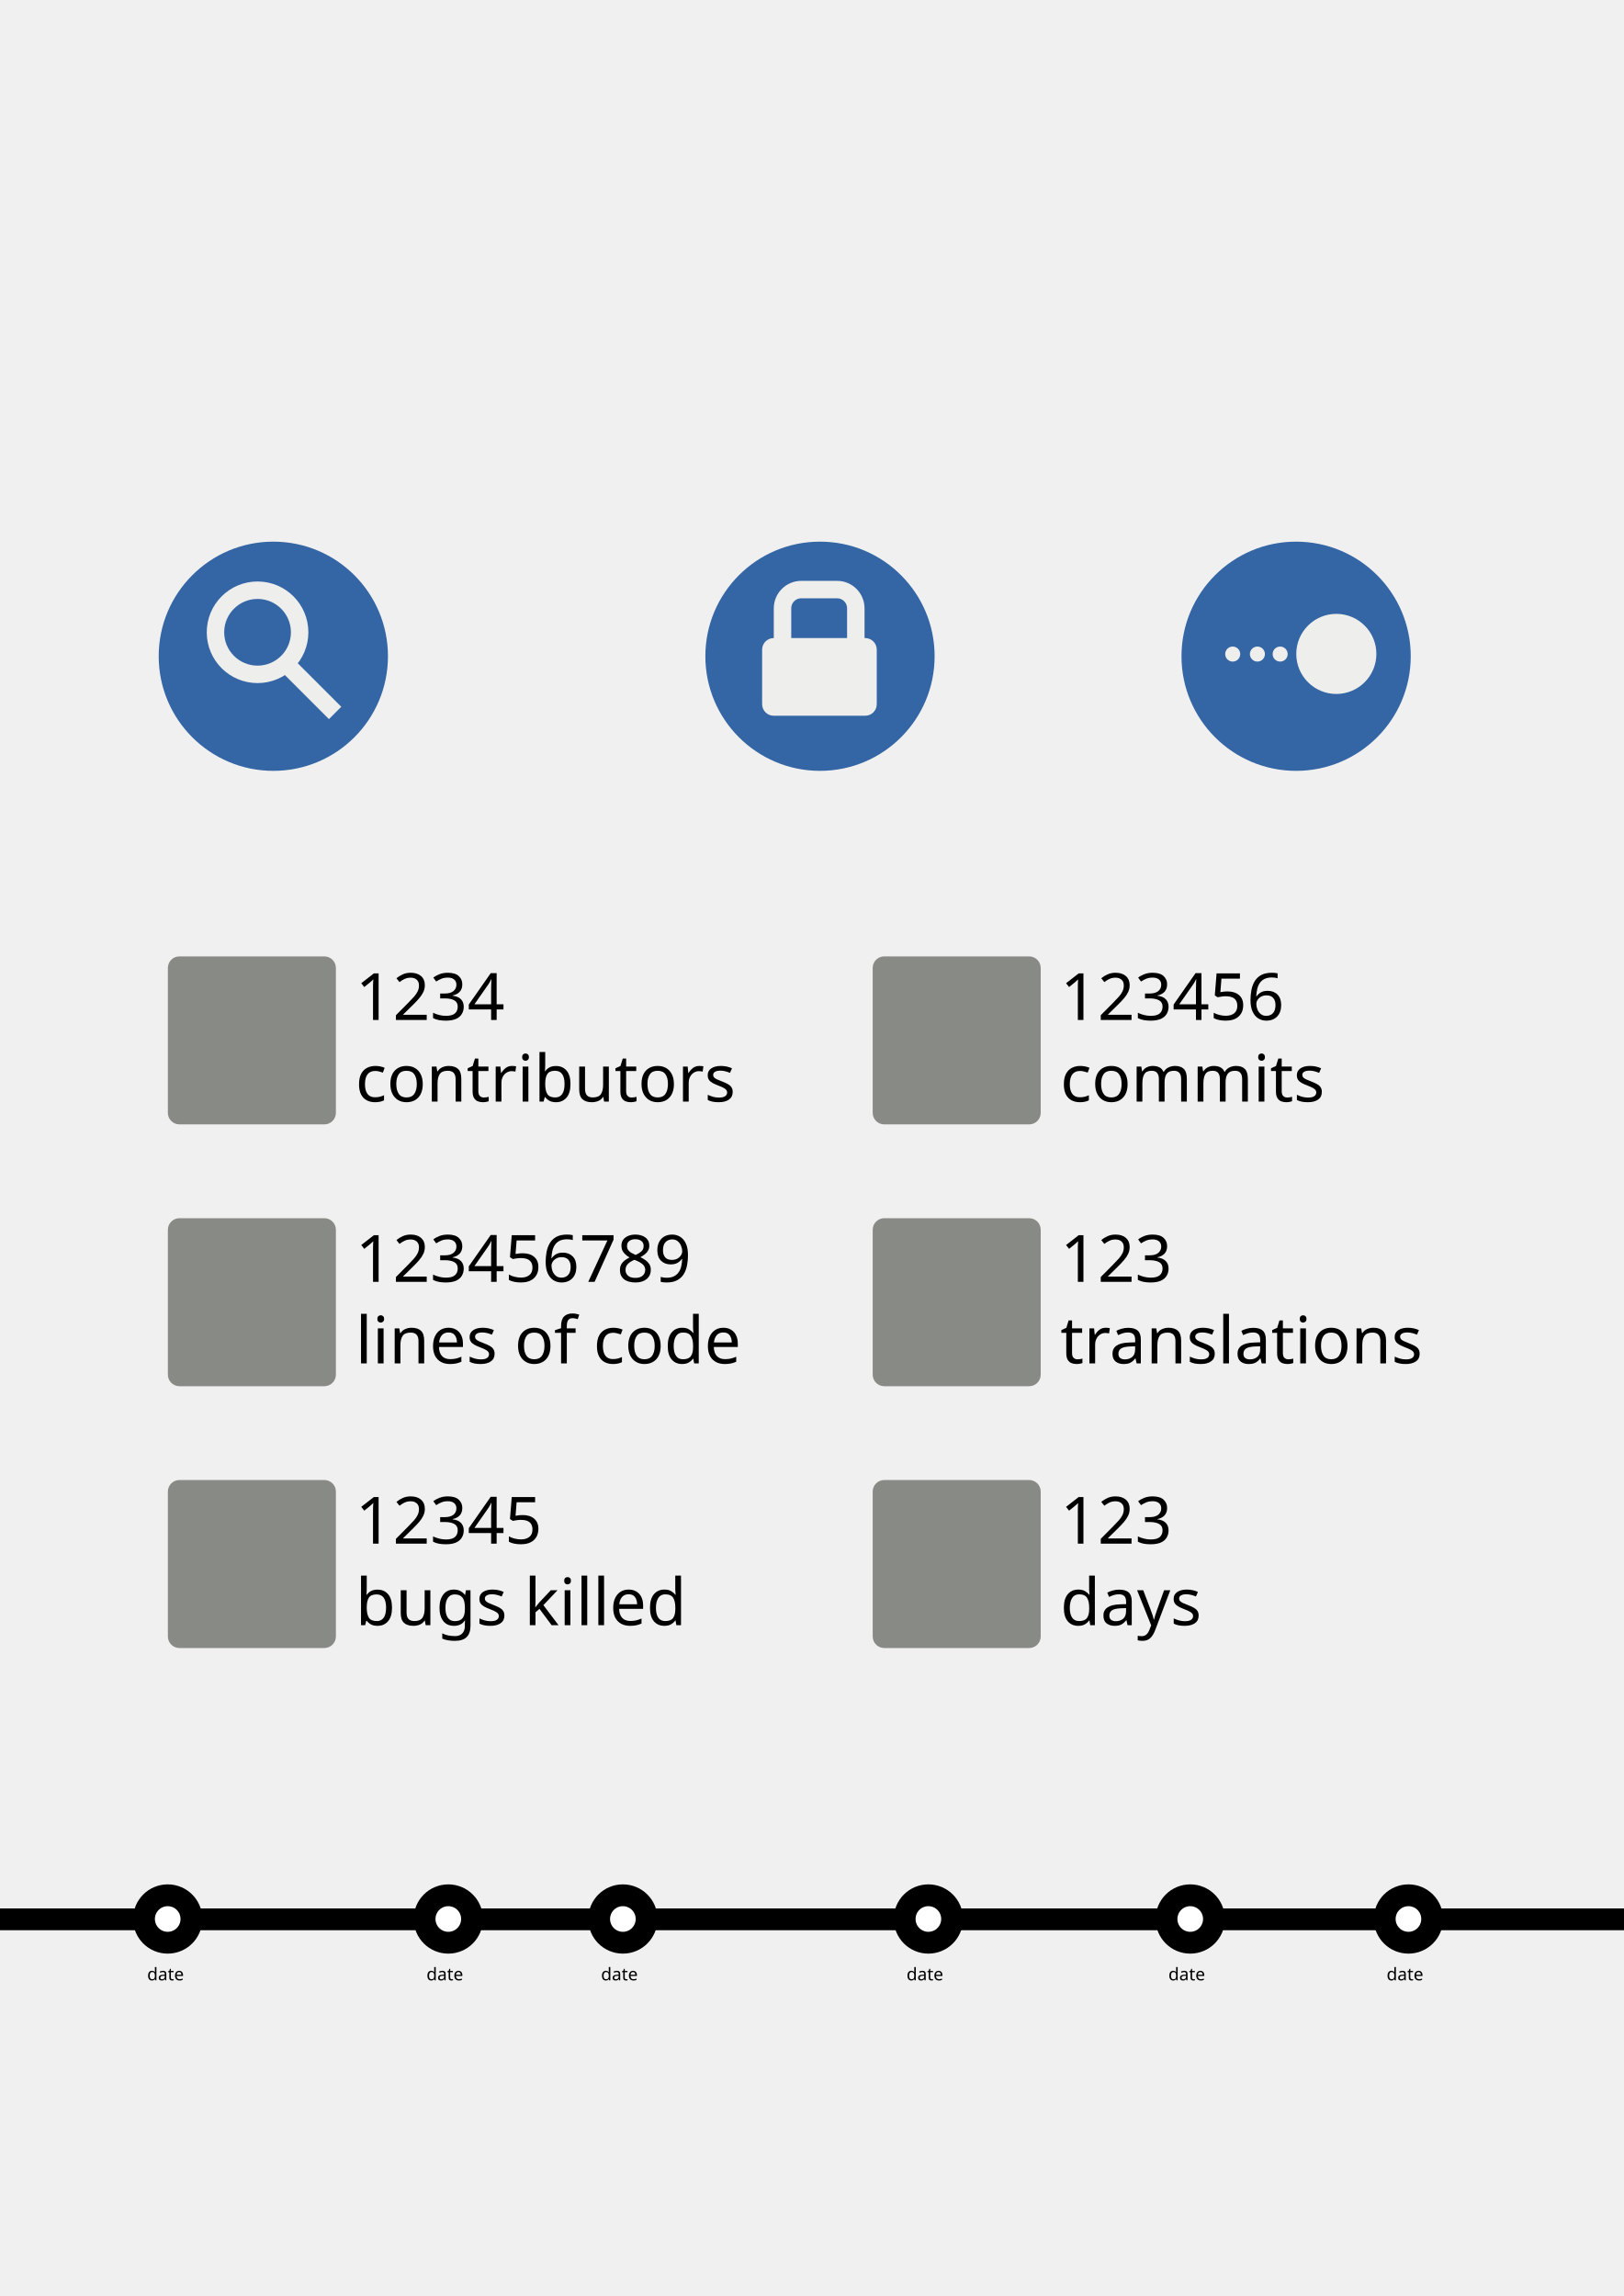
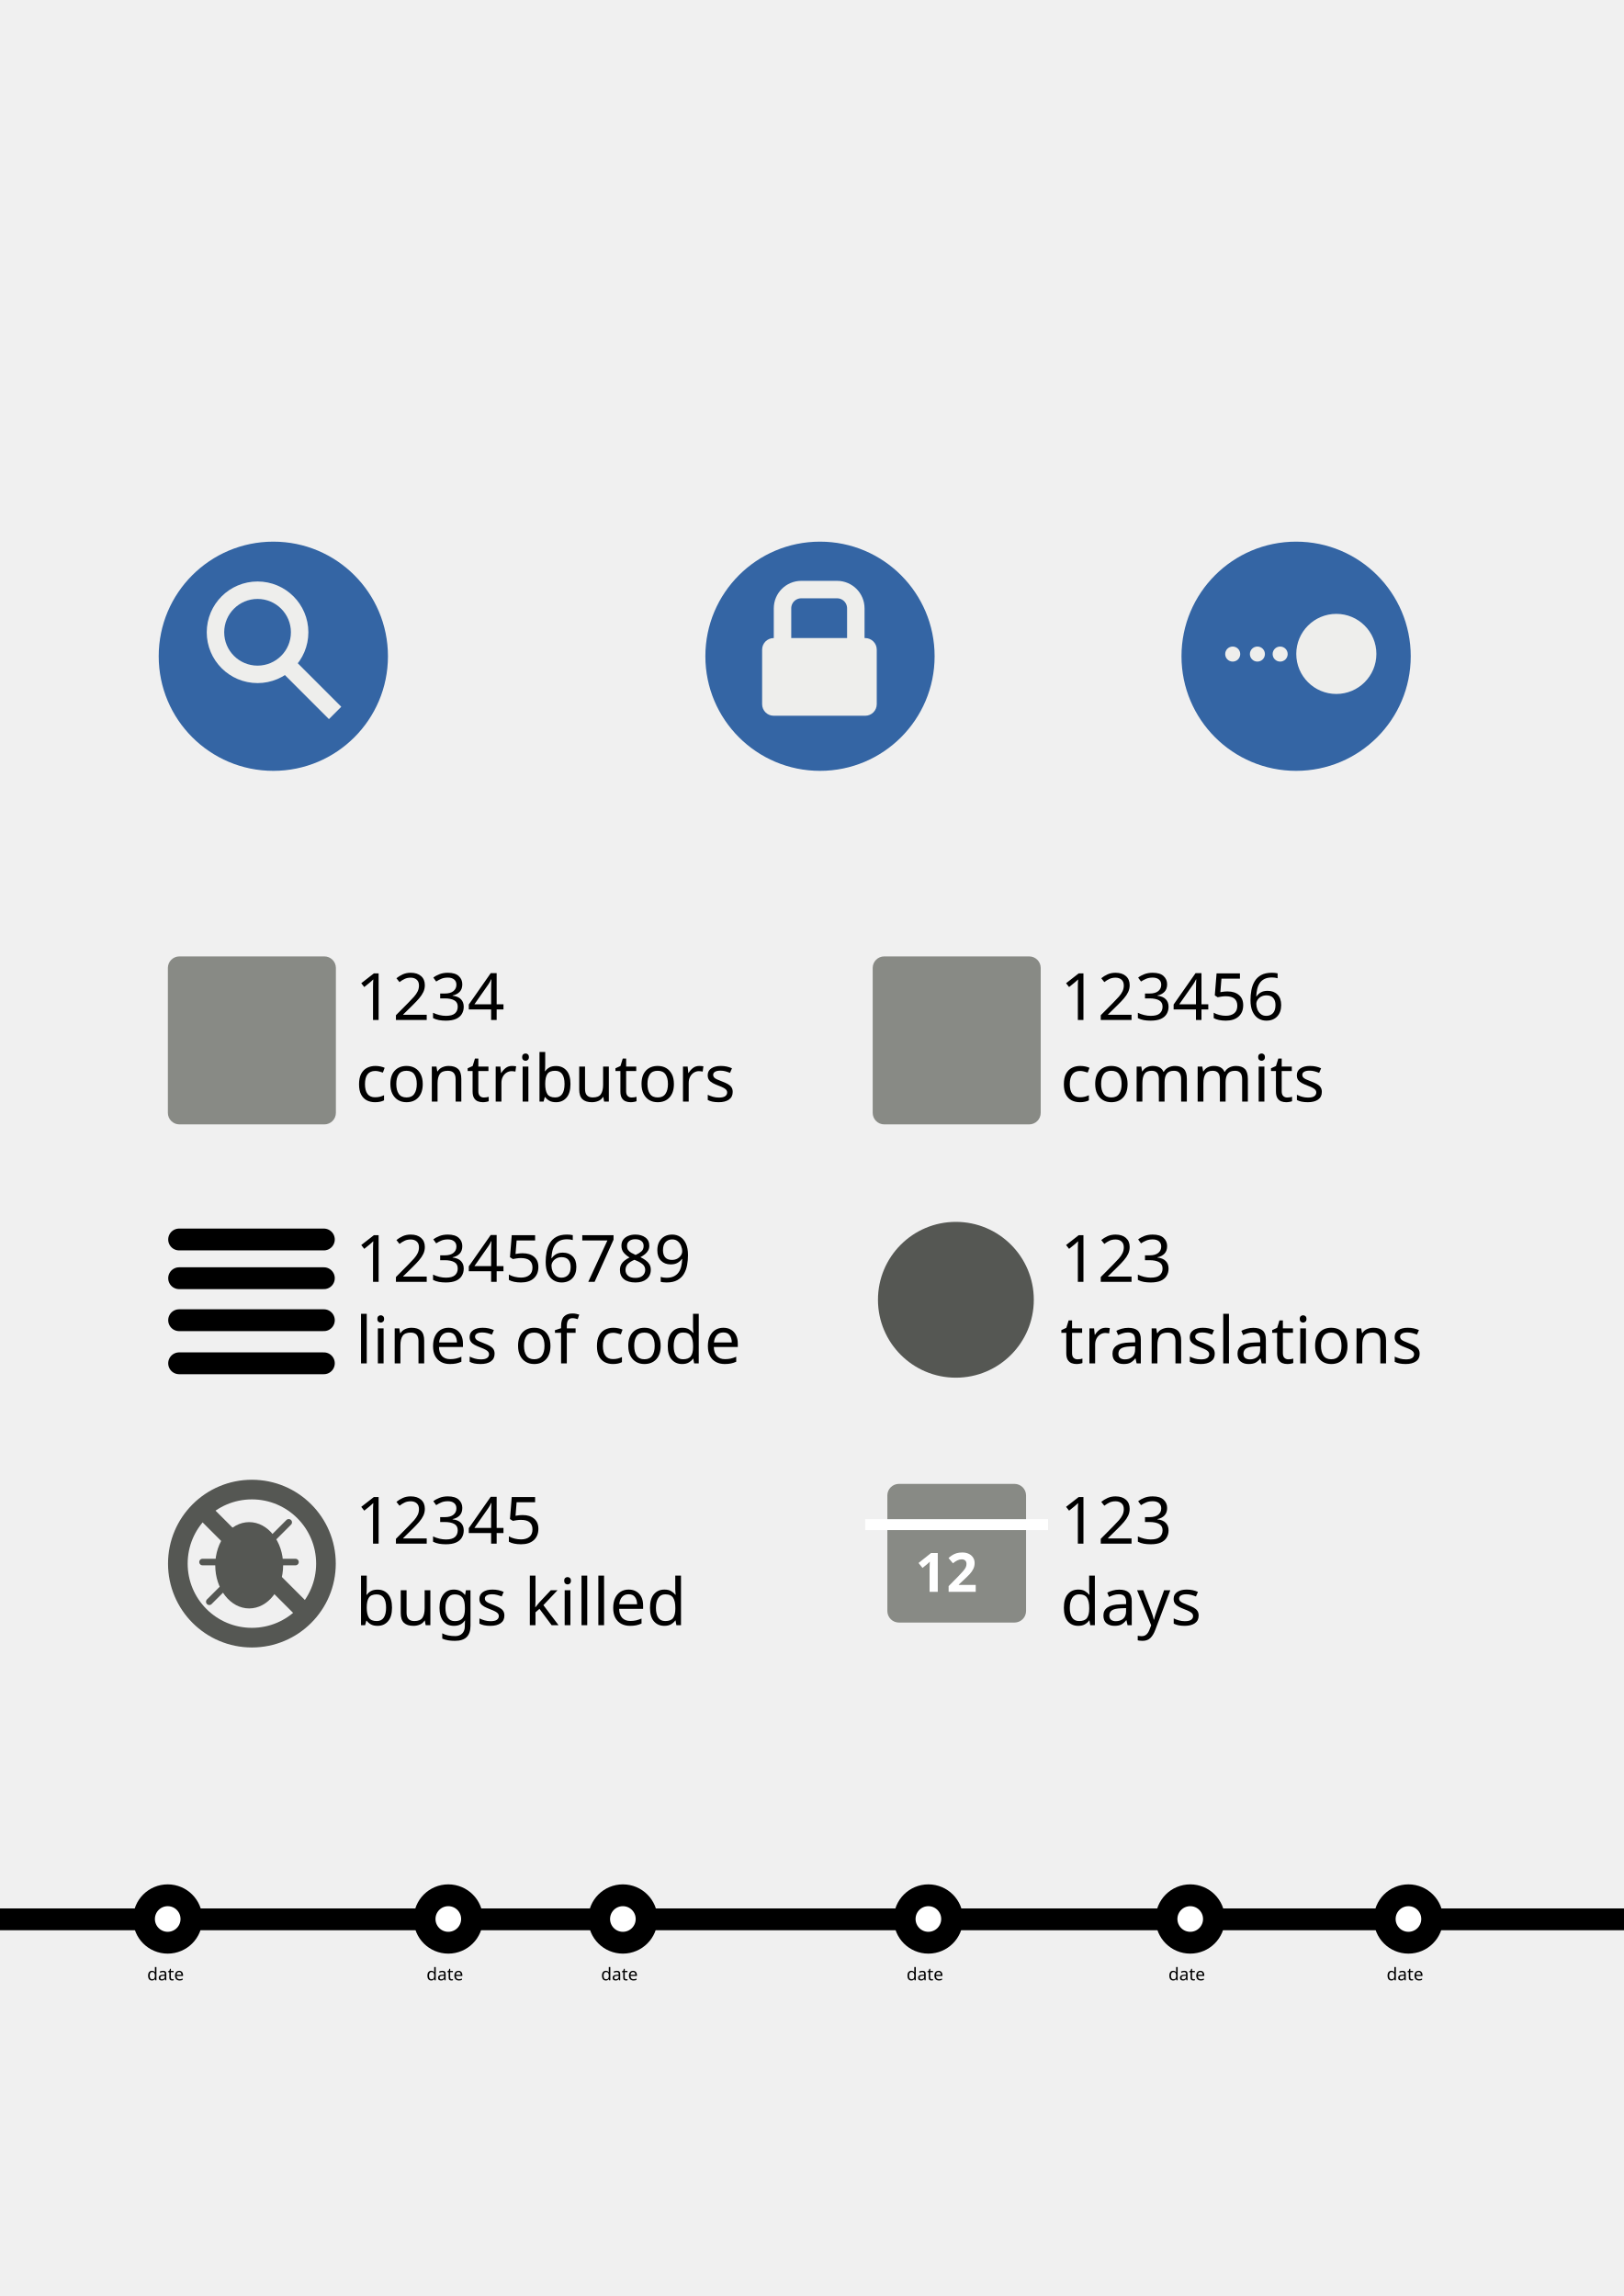
<svg xmlns="http://www.w3.org/2000/svg" width="744.094" height="1052.362" id="svg2" version="1.1">
  <defs id="defs4" />
  <g id="layer1">
    <flowRoot xml:space="preserve" id="flowRoot6199" style="font-size:40px;font-style:normal;font-weight:normal;line-height:125%;letter-spacing:0px;word-spacing:0px;fill:#000000;fill-opacity:1;stroke:none;font-family:Sans" transform="matrix(1.504126,0,0,1.504126,-21.6548,-11.41023)">
      <flowRegion id="flowRegion6201">
        <rect id="rect6203" width="271.731" height="172.736" x="63.64" y="51.301" />
      </flowRegion>
      <flowPara id="flowPara6205" style="font-weight:bold;-inkscape-font-specification:Sans Bold">GNOME 3.8 in numbers</flowPara>
    </flowRoot>
    <path style="fill:#3465a4;fill-opacity:1;stroke:none" id="path6207" d="m 177.787,298.788 a 52.528,52.528 0 1 1 -105.056,0 52.528,52.528 0 1 1 105.056,0 z" transform="translate(0,2)" />
    <path transform="translate(250.5178,2.000003)" style="fill:#3465a4;fill-opacity:1;stroke:none" id="path6207-0" d="m 177.787,298.788 a 52.528,52.528 0 1 1 -105.056,0 52.528,52.528 0 1 1 105.056,0 z" />
    <path transform="translate(468.7108,2.000003)" style="fill:#3465a4;fill-opacity:1;stroke:none" id="path6207-0-1" d="m 177.787,298.788 a 52.528,52.528 0 1 1 -105.056,0 52.528,52.528 0 1 1 105.056,0 z" />
    <path style="fill:none;stroke:#eeeeec;stroke-width:8.741;stroke-linejoin:round;stroke-miterlimit:4;stroke-opacity:1;stroke-dasharray:none" id="path6245" d="m 143.929,291.648 a 21.071,21.071 0 1 1 -42.143,0 21.071,21.071 0 1 1 42.143,0 z" transform="matrix(0.9152542,0,0,0.9152542,5.584937,22.87401)" />
    <path style="fill:none;stroke:#eeeeec;stroke-width:8;stroke-linecap:butt;stroke-linejoin:miter;stroke-miterlimit:4;stroke-opacity:1;stroke-dasharray:none" d="m 130.53,303.735 23.036,23.036" id="path7015" />
    <rect style="fill:#eeeeec;fill-opacity:1;stroke:none" id="rect7017" width="52.528" height="35.608" x="349.26" y="292.455" rx="5.303" ry="5.303" />
    <rect style="fill:none;stroke:#eeeeec;stroke-width:8;stroke-miterlimit:4;stroke-opacity:1;stroke-dasharray:none" id="rect7021" width="33.588" height="40.659" x="358.604" y="270.231" rx="8.586" ry="8.586" />
    <path style="fill:#eeeeec;fill-opacity:1;stroke:#3465a4;stroke-width:4;stroke-miterlimit:4;stroke-opacity:1;stroke-dasharray:none" id="path7027" d="m 622.857,297.719 a 20.357,20.357 0 1 1 -40.714,0 20.357,20.357 0 1 1 40.714,0 z" transform="translate(9.899495,2)" />
    <text xml:space="preserve" style="font-size:29.903px;font-style:normal;font-weight:normal;line-height:125%;letter-spacing:0px;word-spacing:0px;fill:#000000;fill-opacity:1;stroke:none;font-family:Sans" x="162.9" y="467.518" id="text7089">
      <tspan id="tspan7091" x="162.9" y="467.518">1234</tspan>
      <tspan x="162.9" y="504.896" id="tspan7119">contributors</tspan>
    </text>
    <rect style="fill:#888a85;fill-opacity:1;stroke:none" id="rect7117" width="77" height="77" x="76.929" y="438.362" rx="5.303" ry="5.303" />
    <text xml:space="preserve" style="font-size:29.903px;font-style:normal;font-weight:normal;line-height:125%;letter-spacing:0px;word-spacing:0px;fill:#000000;fill-opacity:1;stroke:none;font-family:Sans" x="485.9" y="467.518" id="text7089-9">
      <tspan id="tspan7091-4" x="485.9" y="467.518">123456</tspan>
      <tspan x="485.9" y="504.896" id="tspan7119-4">commits</tspan>
    </text>
    <rect style="fill:#888a85;fill-opacity:1;stroke:none" id="rect7117-3" width="77" height="77" x="399.929" y="438.362" rx="5.303" ry="5.303" />
    <text xml:space="preserve" style="font-size:29.903px;font-style:normal;font-weight:normal;line-height:125%;letter-spacing:0px;word-spacing:0px;fill:#000000;fill-opacity:1;stroke:none;font-family:Sans" x="162.9" y="587.518" id="text7089-90">
      <tspan id="tspan7091-9" x="162.9" y="587.518">123456789</tspan>
      <tspan x="162.9" y="624.896" id="tspan7119-43">lines of code</tspan>
    </text>
-     <rect style="fill:#888a85;fill-opacity:1;stroke:none" id="rect7117-0" width="77" height="77" x="76.929" y="558.362" rx="5.303" ry="5.303" />
    <text xml:space="preserve" style="font-size:29.903px;font-style:normal;font-weight:normal;line-height:125%;letter-spacing:0px;word-spacing:0px;fill:#000000;fill-opacity:1;stroke:none;font-family:Sans" x="485.9" y="587.518" id="text7089-9-9">
      <tspan id="tspan7091-4-9" x="485.9" y="587.518">123</tspan>
      <tspan x="485.9" y="624.896" id="tspan7119-4-6">translations</tspan>
    </text>
-     <rect style="fill:#888a85;fill-opacity:1;stroke:none" id="rect7117-3-5" width="77" height="77" x="399.929" y="558.362" rx="5.303" ry="5.303" />
    <text xml:space="preserve" style="font-size:29.903px;font-style:normal;font-weight:normal;line-height:125%;letter-spacing:0px;word-spacing:0px;fill:#000000;fill-opacity:1;stroke:none;font-family:Sans" x="162.9" y="707.518" id="text7089-90-3">
      <tspan id="tspan7091-9-9" x="162.9" y="707.518">12345</tspan>
      <tspan x="162.9" y="744.896" id="tspan7119-43-0">bugs killed</tspan>
    </text>
-     <rect style="fill:#888a85;fill-opacity:1;stroke:none" id="rect7117-0-7" width="77" height="77" x="76.929" y="678.362" rx="5.303" ry="5.303" />
    <text xml:space="preserve" style="font-size:29.903px;font-style:normal;font-weight:normal;line-height:125%;letter-spacing:0px;word-spacing:0px;fill:#000000;fill-opacity:1;stroke:none;font-family:Sans" x="485.9" y="707.518" id="text7089-9-9-3">
      <tspan id="tspan7091-4-9-9" x="485.9" y="707.518">123</tspan>
      <tspan x="485.9" y="744.896" id="tspan7119-4-6-9">days</tspan>
    </text>
-     <rect style="fill:#888a85;fill-opacity:1;stroke:none" id="rect7117-3-5-9" width="77" height="77" x="399.929" y="678.362" rx="5.303" ry="5.303" />
+     <rect style="fill:#888a85;fill-opacity:1;stroke:none" id="rect7117-3-5-9" width="63.565" height="63.565" x="406.646" y="680.13" rx="5.303" ry="5.303" />
    <path style="fill:#eeeeec;fill-opacity:1;stroke:none" id="path7292-5" d="m 557.554,296.553 a 3.447,3.447 0 1 1 -6.894,0 3.447,3.447 0 1 1 6.894,0 z" transform="translate(10.80761,3.237432)" />
    <path style="fill:#eeeeec;fill-opacity:1;stroke:none" id="path7292-5-8" d="m 557.554,296.553 a 3.447,3.447 0 1 1 -6.894,0 3.447,3.447 0 1 1 6.894,0 z" transform="translate(22.12132,3.237432)" />
    <path style="fill:#eeeeec;fill-opacity:1;stroke:none" id="path7292-5-8-1" d="m 557.554,296.553 a 3.447,3.447 0 1 1 -6.894,0 3.447,3.447 0 1 1 6.894,0 z" transform="translate(32.55115,3.237432)" />
    <path style="fill:none;stroke:#000000;stroke-width:10;stroke-linecap:round;stroke-linejoin:miter;stroke-miterlimit:4;stroke-opacity:1;stroke-dasharray:none" d="m -9.3,879.71 761.5,0" id="path7348" />
    <path style="fill:#ffffff;fill-opacity:1;stroke:#000000;stroke-width:14.228;stroke-miterlimit:4;stroke-opacity:1;stroke-dasharray:none" id="path7350" d="m 107.127,984.215 a 15.468,15.468 0 1 1 -30.936,0 15.468,15.468 0 1 1 30.936,0 z" transform="matrix(0.7028572,0,0,0.7028572,12.43496,187.8006)" />
    <path style="fill:#ffffff;fill-opacity:1;stroke:#000000;stroke-width:14.228;stroke-miterlimit:4;stroke-opacity:1;stroke-dasharray:none" id="path7350-6-6" d="m 107.127,984.215 a 15.468,15.468 0 1 1 -30.936,0 15.468,15.468 0 1 1 30.936,0 z" transform="matrix(0.7028572,0,0,0.7028572,141.0243,187.8006)" />
    <path style="fill:#ffffff;fill-opacity:1;stroke:#000000;stroke-width:14.228;stroke-miterlimit:4;stroke-opacity:1;stroke-dasharray:none" id="path7350-6-6-4" d="m 107.127,984.215 a 15.468,15.468 0 1 1 -30.936,0 15.468,15.468 0 1 1 30.936,0 z" transform="matrix(0.7028572,0,0,0.7028572,221.0243,187.8006)" />
    <path style="fill:#ffffff;fill-opacity:1;stroke:#000000;stroke-width:14.228;stroke-miterlimit:4;stroke-opacity:1;stroke-dasharray:none" id="path7350-6-6-4-4" d="m 107.127,984.215 a 15.468,15.468 0 1 1 -30.936,0 15.468,15.468 0 1 1 30.936,0 z" transform="matrix(0.7028572,0,0,0.7028572,361.0243,187.8006)" />
    <path style="fill:#ffffff;fill-opacity:1;stroke:#000000;stroke-width:14.228;stroke-miterlimit:4;stroke-opacity:1;stroke-dasharray:none" id="path7350-6-6-4-4-5" d="m 107.127,984.215 a 15.468,15.468 0 1 1 -30.936,0 15.468,15.468 0 1 1 30.936,0 z" transform="matrix(0.7028572,0,0,0.7028572,481.0243,187.8006)" />
    <path style="fill:#ffffff;fill-opacity:1;stroke:#000000;stroke-width:14.228;stroke-miterlimit:4;stroke-opacity:1;stroke-dasharray:none" id="path7350-6-6-4-4-5-2" d="m 107.127,984.215 a 15.468,15.468 0 1 1 -30.936,0 15.468,15.468 0 1 1 30.936,0 z" transform="matrix(0.7028572,0,0,0.7028572,581.0243,187.8006)" />
    <text xml:space="preserve" style="font-size:8.022px;font-style:normal;font-weight:normal;line-height:125%;letter-spacing:0px;word-spacing:0px;fill:#000000;fill-opacity:1;stroke:none;font-family:Sans" x="67.438" y="907.681" id="text7485">
      <tspan id="tspan7487" x="67.438" y="907.681">date</tspan>
    </text>
    <text xml:space="preserve" style="font-size:8.022px;font-style:normal;font-weight:normal;line-height:125%;letter-spacing:0px;word-spacing:0px;fill:#000000;fill-opacity:1;stroke:none;font-family:Sans" x="195.438" y="907.681" id="text7485-8">
      <tspan id="tspan7487-7" x="195.438" y="907.681">date</tspan>
    </text>
    <text xml:space="preserve" style="font-size:8.022px;font-style:normal;font-weight:normal;line-height:125%;letter-spacing:0px;word-spacing:0px;fill:#000000;fill-opacity:1;stroke:none;font-family:Sans" x="275.438" y="907.681" id="text7485-8-2">
      <tspan id="tspan7487-7-9" x="275.438" y="907.681">date</tspan>
    </text>
    <text xml:space="preserve" style="font-size:8.022px;font-style:normal;font-weight:normal;line-height:125%;letter-spacing:0px;word-spacing:0px;fill:#000000;fill-opacity:1;stroke:none;font-family:Sans" x="415.438" y="907.681" id="text7485-8-2-9">
      <tspan id="tspan7487-7-9-7" x="415.438" y="907.681">date</tspan>
    </text>
    <text xml:space="preserve" style="font-size:8.022px;font-style:normal;font-weight:normal;line-height:125%;letter-spacing:0px;word-spacing:0px;fill:#000000;fill-opacity:1;stroke:none;font-family:Sans" x="535.438" y="907.681" id="text7485-8-2-9-7">
      <tspan id="tspan7487-7-9-7-3" x="535.438" y="907.681">date</tspan>
    </text>
    <text xml:space="preserve" style="font-size:8.022px;font-style:normal;font-weight:normal;line-height:125%;letter-spacing:0px;word-spacing:0px;fill:#000000;fill-opacity:1;stroke:none;font-family:Sans" x="635.438" y="907.681" id="text7485-8-2-9-7-0">
      <tspan id="tspan7487-7-9-7-3-0" x="635.438" y="907.681">date</tspan>
    </text>
+     <rect style="fill:#eeeeec;fill-opacity:1;stroke:none" id="rect7665-6" width="745.291" height="1050.761" x="1525.414" y="-1.227" rx="5.303" ry="5.303" />
+     <flowRoot xml:space="preserve" id="flowRoot6199-9" style="font-size:40px;font-style:normal;font-weight:normal;line-height:125%;letter-spacing:0px;word-spacing:0px;fill:#000000;fill-opacity:1;stroke:none;font-family:Sans" transform="matrix(1.504126,0,0,1.504126,1502.345,-11.41023)">
+       <flowRegion id="flowRegion6201-0">
+         <rect id="rect6203-8" width="271.731" height="172.736" x="63.64" y="51.301" />
+       </flowRegion>
+       <flowPara id="flowPara6205-6" style="font-weight:bold;-inkscape-font-specification:Sans Bold">GNOME 3.8 in numbers</flowPara>
+     </flowRoot>
+     <path style="fill:#3465a4;fill-opacity:1;stroke:none" id="path6207-09" d="m 177.787,298.788 a 52.528,52.528 0 1 1 -105.056,0 52.528,52.528 0 1 1 105.056,0 z" transform="translate(1524,2.000004)" />
+     <path transform="translate(1774.518,2.000006)" style="fill:#3465a4;fill-opacity:1;stroke:none" id="path6207-0-2" d="m 177.787,298.788 a 52.528,52.528 0 1 1 -105.056,0 52.528,52.528 0 1 1 105.056,0 z" />
+     <path transform="translate(1992.711,2.000006)" style="fill:#3465a4;fill-opacity:1;stroke:none" id="path6207-0-1-5" d="m 177.787,298.788 a 52.528,52.528 0 1 1 -105.056,0 52.528,52.528 0 1 1 105.056,0 z" />
+     <path style="fill:none;stroke:#eeeeec;stroke-width:8.741;stroke-linejoin:round;stroke-miterlimit:4;stroke-opacity:1;stroke-dasharray:none" id="path6245-6" d="m 143.929,291.648 a 21.071,21.071 0 1 1 -42.143,0 21.071,21.071 0 1 1 42.143,0 z" transform="matrix(0.9152542,0,0,0.9152542,1529.585,22.87401)" />
+     <path style="fill:none;stroke:#eeeeec;stroke-width:8;stroke-linecap:butt;stroke-linejoin:miter;stroke-miterlimit:4;stroke-opacity:1;stroke-dasharray:none" d="m 1654.531,303.735 23.036,23.036" id="path7015-1" />
+     <rect style="fill:#eeeeec;fill-opacity:1;stroke:none" id="rect7017-0" width="52.528" height="35.608" x="1873.26" y="292.455" rx="5.303" ry="5.303" />
+     <rect style="fill:none;stroke:#eeeeec;stroke-width:8;stroke-miterlimit:4;stroke-opacity:1;stroke-dasharray:none" id="rect7021-2" width="33.588" height="40.659" x="1882.604" y="270.231" rx="8.586" ry="8.586" />
+     <path style="fill:#eeeeec;fill-opacity:1;stroke:#3465a4;stroke-width:4;stroke-miterlimit:4;stroke-opacity:1;stroke-dasharray:none" id="path7027-6" d="m 622.857,297.719 a 20.357,20.357 0 1 1 -40.714,0 20.357,20.357 0 1 1 40.714,0 z" transform="translate(1533.899,2.000004)" />
+     <text xml:space="preserve" style="font-size:29.903px;font-style:normal;font-weight:normal;line-height:125%;letter-spacing:0px;word-spacing:0px;fill:#000000;fill-opacity:1;stroke:none;font-family:Sans" x="1686.9" y="467.518" id="text7089-4">
+       <tspan id="tspan7091-1" x="1686.9" y="467.518">1234</tspan>
+       <tspan x="1686.9" y="504.896" id="tspan7119-0">contributors</tspan>
+     </text>
+     <rect style="fill:#888a85;fill-opacity:1;stroke:none" id="rect7117-8" width="77" height="77" x="1600.929" y="438.362" rx="5.303" ry="5.303" />
+     <text xml:space="preserve" style="font-size:29.903px;font-style:normal;font-weight:normal;line-height:125%;letter-spacing:0px;word-spacing:0px;fill:#000000;fill-opacity:1;stroke:none;font-family:Sans" x="2009.9" y="467.518" id="text7089-9-0">
+       <tspan id="tspan7091-4-1" x="2009.9" y="467.518">123456</tspan>
+       <tspan x="2009.9" y="504.896" id="tspan7119-4-9">commits</tspan>
+     </text>
+     <rect style="fill:#888a85;fill-opacity:1;stroke:none" id="rect7117-3-8" width="77" height="77" x="1923.929" y="438.362" rx="5.303" ry="5.303" />
+     <text xml:space="preserve" style="font-size:29.903px;font-style:normal;font-weight:normal;line-height:125%;letter-spacing:0px;word-spacing:0px;fill:#000000;fill-opacity:1;stroke:none;font-family:Sans" x="1686.9" y="587.518" id="text7089-90-0">
+       <tspan id="tspan7091-9-2" x="1686.9" y="587.518">123456789</tspan>
+       <tspan x="1686.9" y="624.896" id="tspan7119-43-9">lines of code</tspan>
+     </text>
+     <rect style="fill:#888a85;fill-opacity:1;stroke:none" id="rect7117-0-9" width="77" height="77" x="1600.929" y="558.362" rx="5.303" ry="5.303" />
+     <text xml:space="preserve" style="font-size:29.903px;font-style:normal;font-weight:normal;line-height:125%;letter-spacing:0px;word-spacing:0px;fill:#000000;fill-opacity:1;stroke:none;font-family:Sans" x="2009.9" y="587.518" id="text7089-9-9-1">
+       <tspan id="tspan7091-4-9-7" x="2009.9" y="587.518">123</tspan>
+       <tspan x="2009.9" y="624.896" id="tspan7119-4-6-2">translations</tspan>
+     </text>
+     <rect style="fill:#888a85;fill-opacity:1;stroke:none" id="rect7117-3-5-1" width="77" height="77" x="1923.929" y="558.362" rx="5.303" ry="5.303" />
+     <text xml:space="preserve" style="font-size:29.903px;font-style:normal;font-weight:normal;line-height:125%;letter-spacing:0px;word-spacing:0px;fill:#000000;fill-opacity:1;stroke:none;font-family:Sans" x="1686.9" y="707.518" id="text7089-90-3-9">
+       <tspan id="tspan7091-9-9-1" x="1686.9" y="707.518">12345</tspan>
+       <tspan x="1686.9" y="744.896" id="tspan7119-43-0-3">bugs killed</tspan>
+     </text>
+     <rect style="fill:#888a85;fill-opacity:1;stroke:none" id="rect7117-0-7-1" width="77" height="77" x="1600.929" y="678.362" rx="5.303" ry="5.303" />
+     <text xml:space="preserve" style="font-size:29.903px;font-style:normal;font-weight:normal;line-height:125%;letter-spacing:0px;word-spacing:0px;fill:#000000;fill-opacity:1;stroke:none;font-family:Sans" x="2009.9" y="707.518" id="text7089-9-9-3-1">
+       <tspan id="tspan7091-4-9-9-9" x="2009.9" y="707.518">123</tspan>
+       <tspan x="2009.9" y="744.896" id="tspan7119-4-6-9-2">days</tspan>
+     </text>
+     <rect style="fill:#888a85;fill-opacity:1;stroke:none" id="rect7117-3-5-9-2" width="77" height="77" x="1923.929" y="678.362" rx="5.303" ry="5.303" />
+     <path style="fill:#eeeeec;fill-opacity:1;stroke:none" id="path7292-5-4" d="m 557.554,296.553 a 3.447,3.447 0 1 1 -6.894,0 3.447,3.447 0 1 1 6.894,0 z" transform="translate(1534.808,3.237436)" />
+     <path style="fill:#eeeeec;fill-opacity:1;stroke:none" id="path7292-5-8-7" d="m 557.554,296.553 a 3.447,3.447 0 1 1 -6.894,0 3.447,3.447 0 1 1 6.894,0 z" transform="translate(1546.121,3.237436)" />
+     <path style="fill:#eeeeec;fill-opacity:1;stroke:none" id="path7292-5-8-1-9" d="m 557.554,296.553 a 3.447,3.447 0 1 1 -6.894,0 3.447,3.447 0 1 1 6.894,0 z" transform="translate(1556.551,3.237436)" />
+     <path style="fill:none;stroke:#000000;stroke-width:10;stroke-linecap:round;stroke-linejoin:miter;stroke-miterlimit:4;stroke-opacity:1;stroke-dasharray:none" d="m 1514.7,879.71 761.5,0" id="path7348-7" />
+     <path style="fill:#ffffff;fill-opacity:1;stroke:#000000;stroke-width:14.228;stroke-miterlimit:4;stroke-opacity:1;stroke-dasharray:none" id="path7350-9" d="m 107.127,984.215 a 15.468,15.468 0 1 1 -30.936,0 15.468,15.468 0 1 1 30.936,0 z" transform="matrix(0.7028572,0,0,0.7028572,1536.435,187.8006)" />
+     <path style="fill:#ffffff;fill-opacity:1;stroke:#000000;stroke-width:14.228;stroke-miterlimit:4;stroke-opacity:1;stroke-dasharray:none" id="path7350-6-6-1" d="m 107.127,984.215 a 15.468,15.468 0 1 1 -30.936,0 15.468,15.468 0 1 1 30.936,0 z" transform="matrix(0.7028572,0,0,0.7028572,1665.024,187.8006)" />
+     <path style="fill:#ffffff;fill-opacity:1;stroke:#000000;stroke-width:14.228;stroke-miterlimit:4;stroke-opacity:1;stroke-dasharray:none" id="path7350-6-6-4-3" d="m 107.127,984.215 a 15.468,15.468 0 1 1 -30.936,0 15.468,15.468 0 1 1 30.936,0 z" transform="matrix(0.7028572,0,0,0.7028572,1745.024,187.8006)" />
+     <path style="fill:#ffffff;fill-opacity:1;stroke:#000000;stroke-width:14.228;stroke-miterlimit:4;stroke-opacity:1;stroke-dasharray:none" id="path7350-6-6-4-4-3" d="m 107.127,984.215 a 15.468,15.468 0 1 1 -30.936,0 15.468,15.468 0 1 1 30.936,0 z" transform="matrix(0.7028572,0,0,0.7028572,1885.024,187.8006)" />
+     <path style="fill:#ffffff;fill-opacity:1;stroke:#000000;stroke-width:14.228;stroke-miterlimit:4;stroke-opacity:1;stroke-dasharray:none" id="path7350-6-6-4-4-5-5" d="m 107.127,984.215 a 15.468,15.468 0 1 1 -30.936,0 15.468,15.468 0 1 1 30.936,0 z" transform="matrix(0.7028572,0,0,0.7028572,2005.024,187.8006)" />
+     <path style="fill:#ffffff;fill-opacity:1;stroke:#000000;stroke-width:14.228;stroke-miterlimit:4;stroke-opacity:1;stroke-dasharray:none" id="path7350-6-6-4-4-5-2-5" d="m 107.127,984.215 a 15.468,15.468 0 1 1 -30.936,0 15.468,15.468 0 1 1 30.936,0 z" transform="matrix(0.7028572,0,0,0.7028572,2105.024,187.8006)" />
+     <text xml:space="preserve" style="font-size:8.022px;font-style:normal;font-weight:normal;line-height:125%;letter-spacing:0px;word-spacing:0px;fill:#000000;fill-opacity:1;stroke:none;font-family:Sans" x="1591.438" y="907.681" id="text7485-1">
+       <tspan id="tspan7487-78" x="1591.438" y="907.681">date</tspan>
+     </text>
+     <text xml:space="preserve" style="font-size:8.022px;font-style:normal;font-weight:normal;line-height:125%;letter-spacing:0px;word-spacing:0px;fill:#000000;fill-opacity:1;stroke:none;font-family:Sans" x="1719.438" y="907.681" id="text7485-8-3">
+       <tspan id="tspan7487-7-5" x="1719.438" y="907.681">date</tspan>
+     </text>
+     <text xml:space="preserve" style="font-size:8.022px;font-style:normal;font-weight:normal;line-height:125%;letter-spacing:0px;word-spacing:0px;fill:#000000;fill-opacity:1;stroke:none;font-family:Sans" x="1799.438" y="907.681" id="text7485-8-2-8">
+       <tspan id="tspan7487-7-9-5" x="1799.438" y="907.681">date</tspan>
+     </text>
+     <text xml:space="preserve" style="font-size:8.022px;font-style:normal;font-weight:normal;line-height:125%;letter-spacing:0px;word-spacing:0px;fill:#000000;fill-opacity:1;stroke:none;font-family:Sans" x="1939.438" y="907.681" id="text7485-8-2-9-79">
+       <tspan id="tspan7487-7-9-7-8" x="1939.438" y="907.681">date</tspan>
+     </text>
+     <text xml:space="preserve" style="font-size:8.022px;font-style:normal;font-weight:normal;line-height:125%;letter-spacing:0px;word-spacing:0px;fill:#000000;fill-opacity:1;stroke:none;font-family:Sans" x="2059.438" y="907.681" id="text7485-8-2-9-7-6">
+       <tspan id="tspan7487-7-9-7-3-4" x="2059.438" y="907.681">date</tspan>
+     </text>
+     <text xml:space="preserve" style="font-size:8.022px;font-style:normal;font-weight:normal;line-height:125%;letter-spacing:0px;word-spacing:0px;fill:#000000;fill-opacity:1;stroke:none;font-family:Sans" x="2159.438" y="907.681" id="text7485-8-2-9-7-0-0">
+       <tspan id="tspan7487-7-9-7-3-0-5" x="2159.438" y="907.681">date</tspan>
+     </text>
+     <path style="fill:#555753;fill-opacity:1;stroke:none" id="path7921" d="m 462.448,597.251 a 25.367,25.367 0 1 1 -50.735,0 25.367,25.367 0 1 1 50.735,0 z" transform="matrix(1.407666,0,0,1.407666,-177.2103,-244.9811)" />
+     <path style="fill:none;stroke:#000000;stroke-width:10;stroke-linecap:round;stroke-linejoin:miter;stroke-miterlimit:4;stroke-opacity:1;stroke-dasharray:none" d="m 82.083,568.112 66.334,0" id="path7923" />
+     <path style="fill:none;stroke:#000000;stroke-width:10;stroke-linecap:round;stroke-linejoin:miter;stroke-miterlimit:4;stroke-opacity:1;stroke-dasharray:none" d="m 82.083,585.862 66.334,0" id="path7923-1" />
+     <path style="fill:none;stroke:#000000;stroke-width:10;stroke-linecap:round;stroke-linejoin:miter;stroke-miterlimit:4;stroke-opacity:1;stroke-dasharray:none" d="m 82.083,605.112 66.334,0" id="path7923-1-2" />
+     <path style="fill:none;stroke:#000000;stroke-width:10;stroke-linecap:round;stroke-linejoin:miter;stroke-miterlimit:4;stroke-opacity:1;stroke-dasharray:none" d="m 82.083,624.862 66.334,0" id="path7923-1-2-0" />
+     <path style="fill:#555753;fill-opacity:1;stroke:none" id="path7979" d="m 134.704,717.439 a 15.556,25.171 0 1 1 -31.113,0 15.556,25.171 0 1 1 31.113,0 z" transform="matrix(1,0,0,0.7857143,-4.949747,153.7369)" />
+     <path style="fill:none;stroke:#555753;stroke-width:3;stroke-linecap:round;stroke-linejoin:miter;stroke-opacity:1;stroke-miterlimit:4;stroke-dasharray:none" d="m 92.808,715.956 42.603,0" id="path7981" />
+     <path style="fill:none;stroke:#555753;stroke-width:3;stroke-linecap:round;stroke-linejoin:miter;stroke-miterlimit:4;stroke-opacity:1;stroke-dasharray:none" d="m 95.909,734.156 36.401,-36.401" id="path7981-8" />
+     <path style="fill:none;stroke:#555753;stroke-width:3;stroke-linecap:round;stroke-linejoin:miter;stroke-miterlimit:4;stroke-opacity:1;stroke-dasharray:none" d="m 95.909,697.756 36.401,36.401" id="path7981-8-7" />
+     <path style="fill:none;stroke:#555753;stroke-width:8.818;stroke-linecap:round;stroke-linejoin:round;stroke-miterlimit:4;stroke-opacity:1;stroke-dasharray:none;stroke-dashoffset:0" id="path8037" d="m 149.25,717.112 a 33.25,33.25 0 1 1 -66.5,0 33.25,33.25 0 1 1 66.5,0 z" transform="matrix(1.020677,0,0,1.020677,-2.960996,-15.26501)" />
+     <path style="fill:none;stroke:#555753;stroke-width:8;stroke-linecap:butt;stroke-linejoin:miter;stroke-miterlimit:4;stroke-opacity:1;stroke-dasharray:none" d="m 92.277,691.561 47.023,47.023" id="path8039" />
+     <path style="fill:none;stroke:#ffffff;stroke-width:5;stroke-linecap:butt;stroke-linejoin:miter;stroke-opacity:1;stroke-miterlimit:4;stroke-dasharray:none" d="m 396.51,698.809 83.792,0" id="path8061" />
+     <text xml:space="preserve" style="font-size:24.911px;font-style:normal;font-weight:normal;line-height:125%;letter-spacing:0px;word-spacing:0px;fill:#ffffff;fill-opacity:1;stroke:none;font-family:Sans" x="419.474" y="729.605" id="text8063">
+       <tspan id="tspan8065" x="419.474" y="729.605" style="font-weight:bold;fill:#ffffff;fill-opacity:1;-inkscape-font-specification:Sans Bold">12</tspan>
+     </text>
  </g>
</svg>
